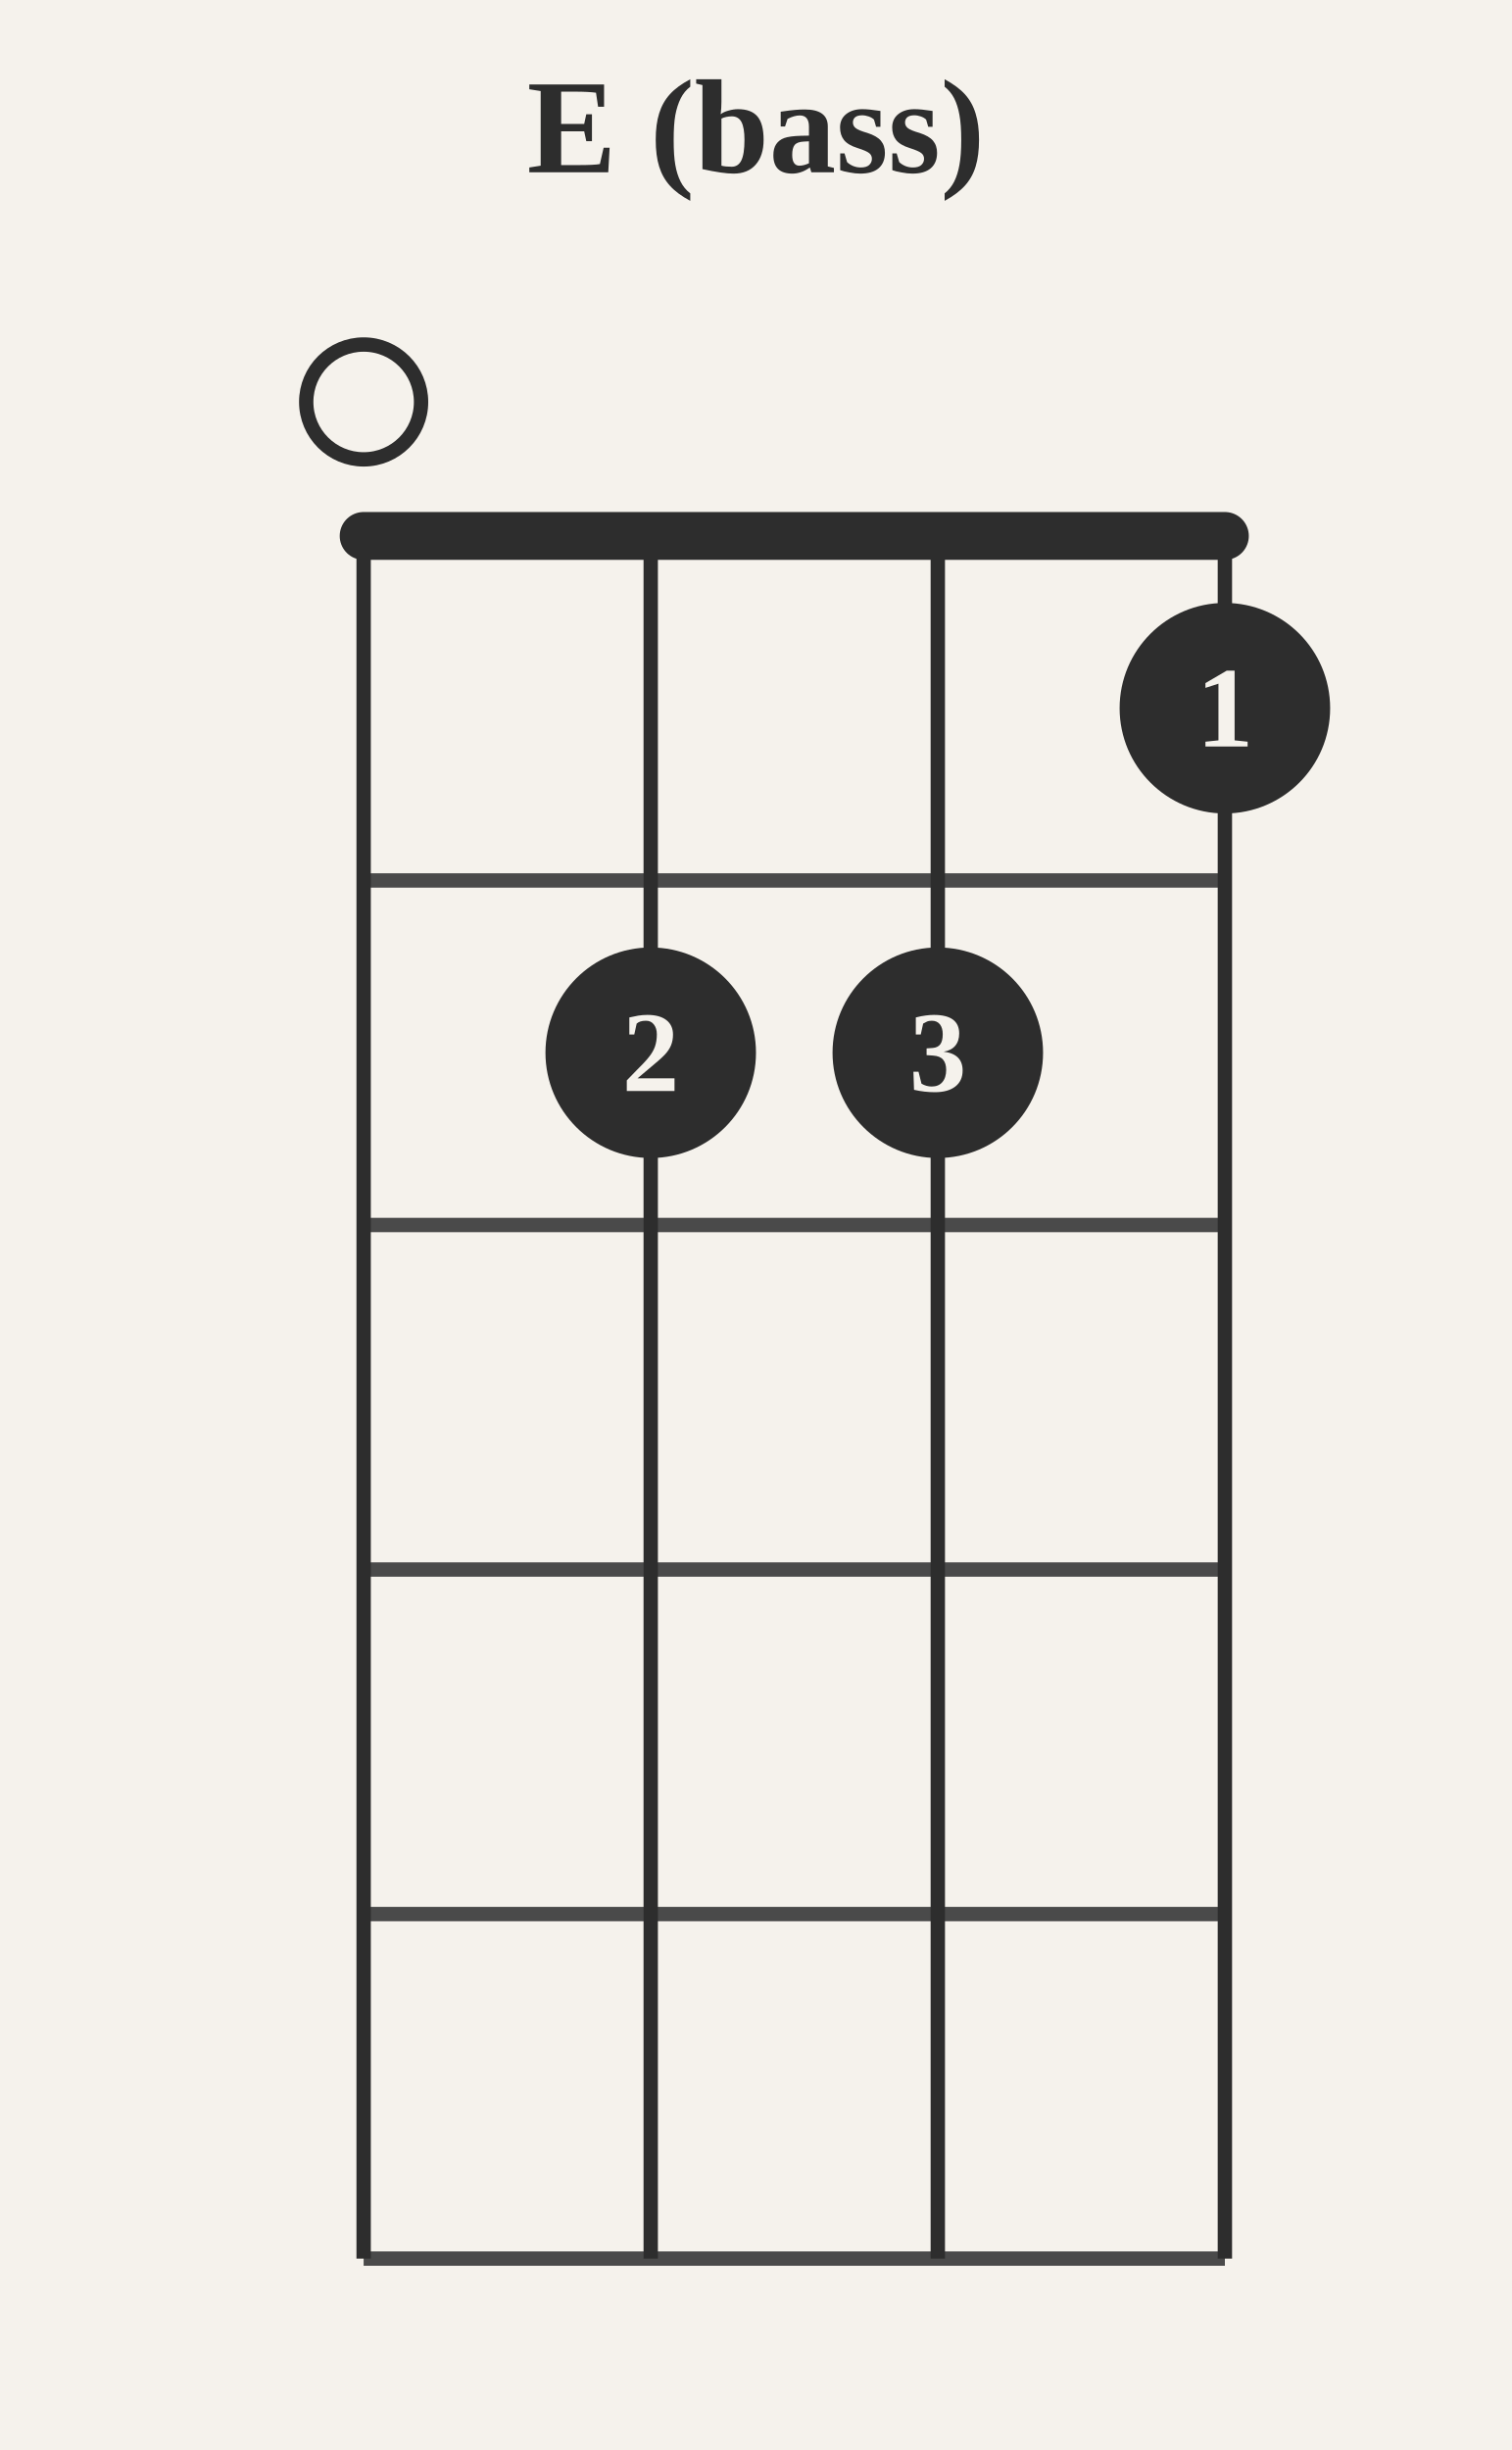
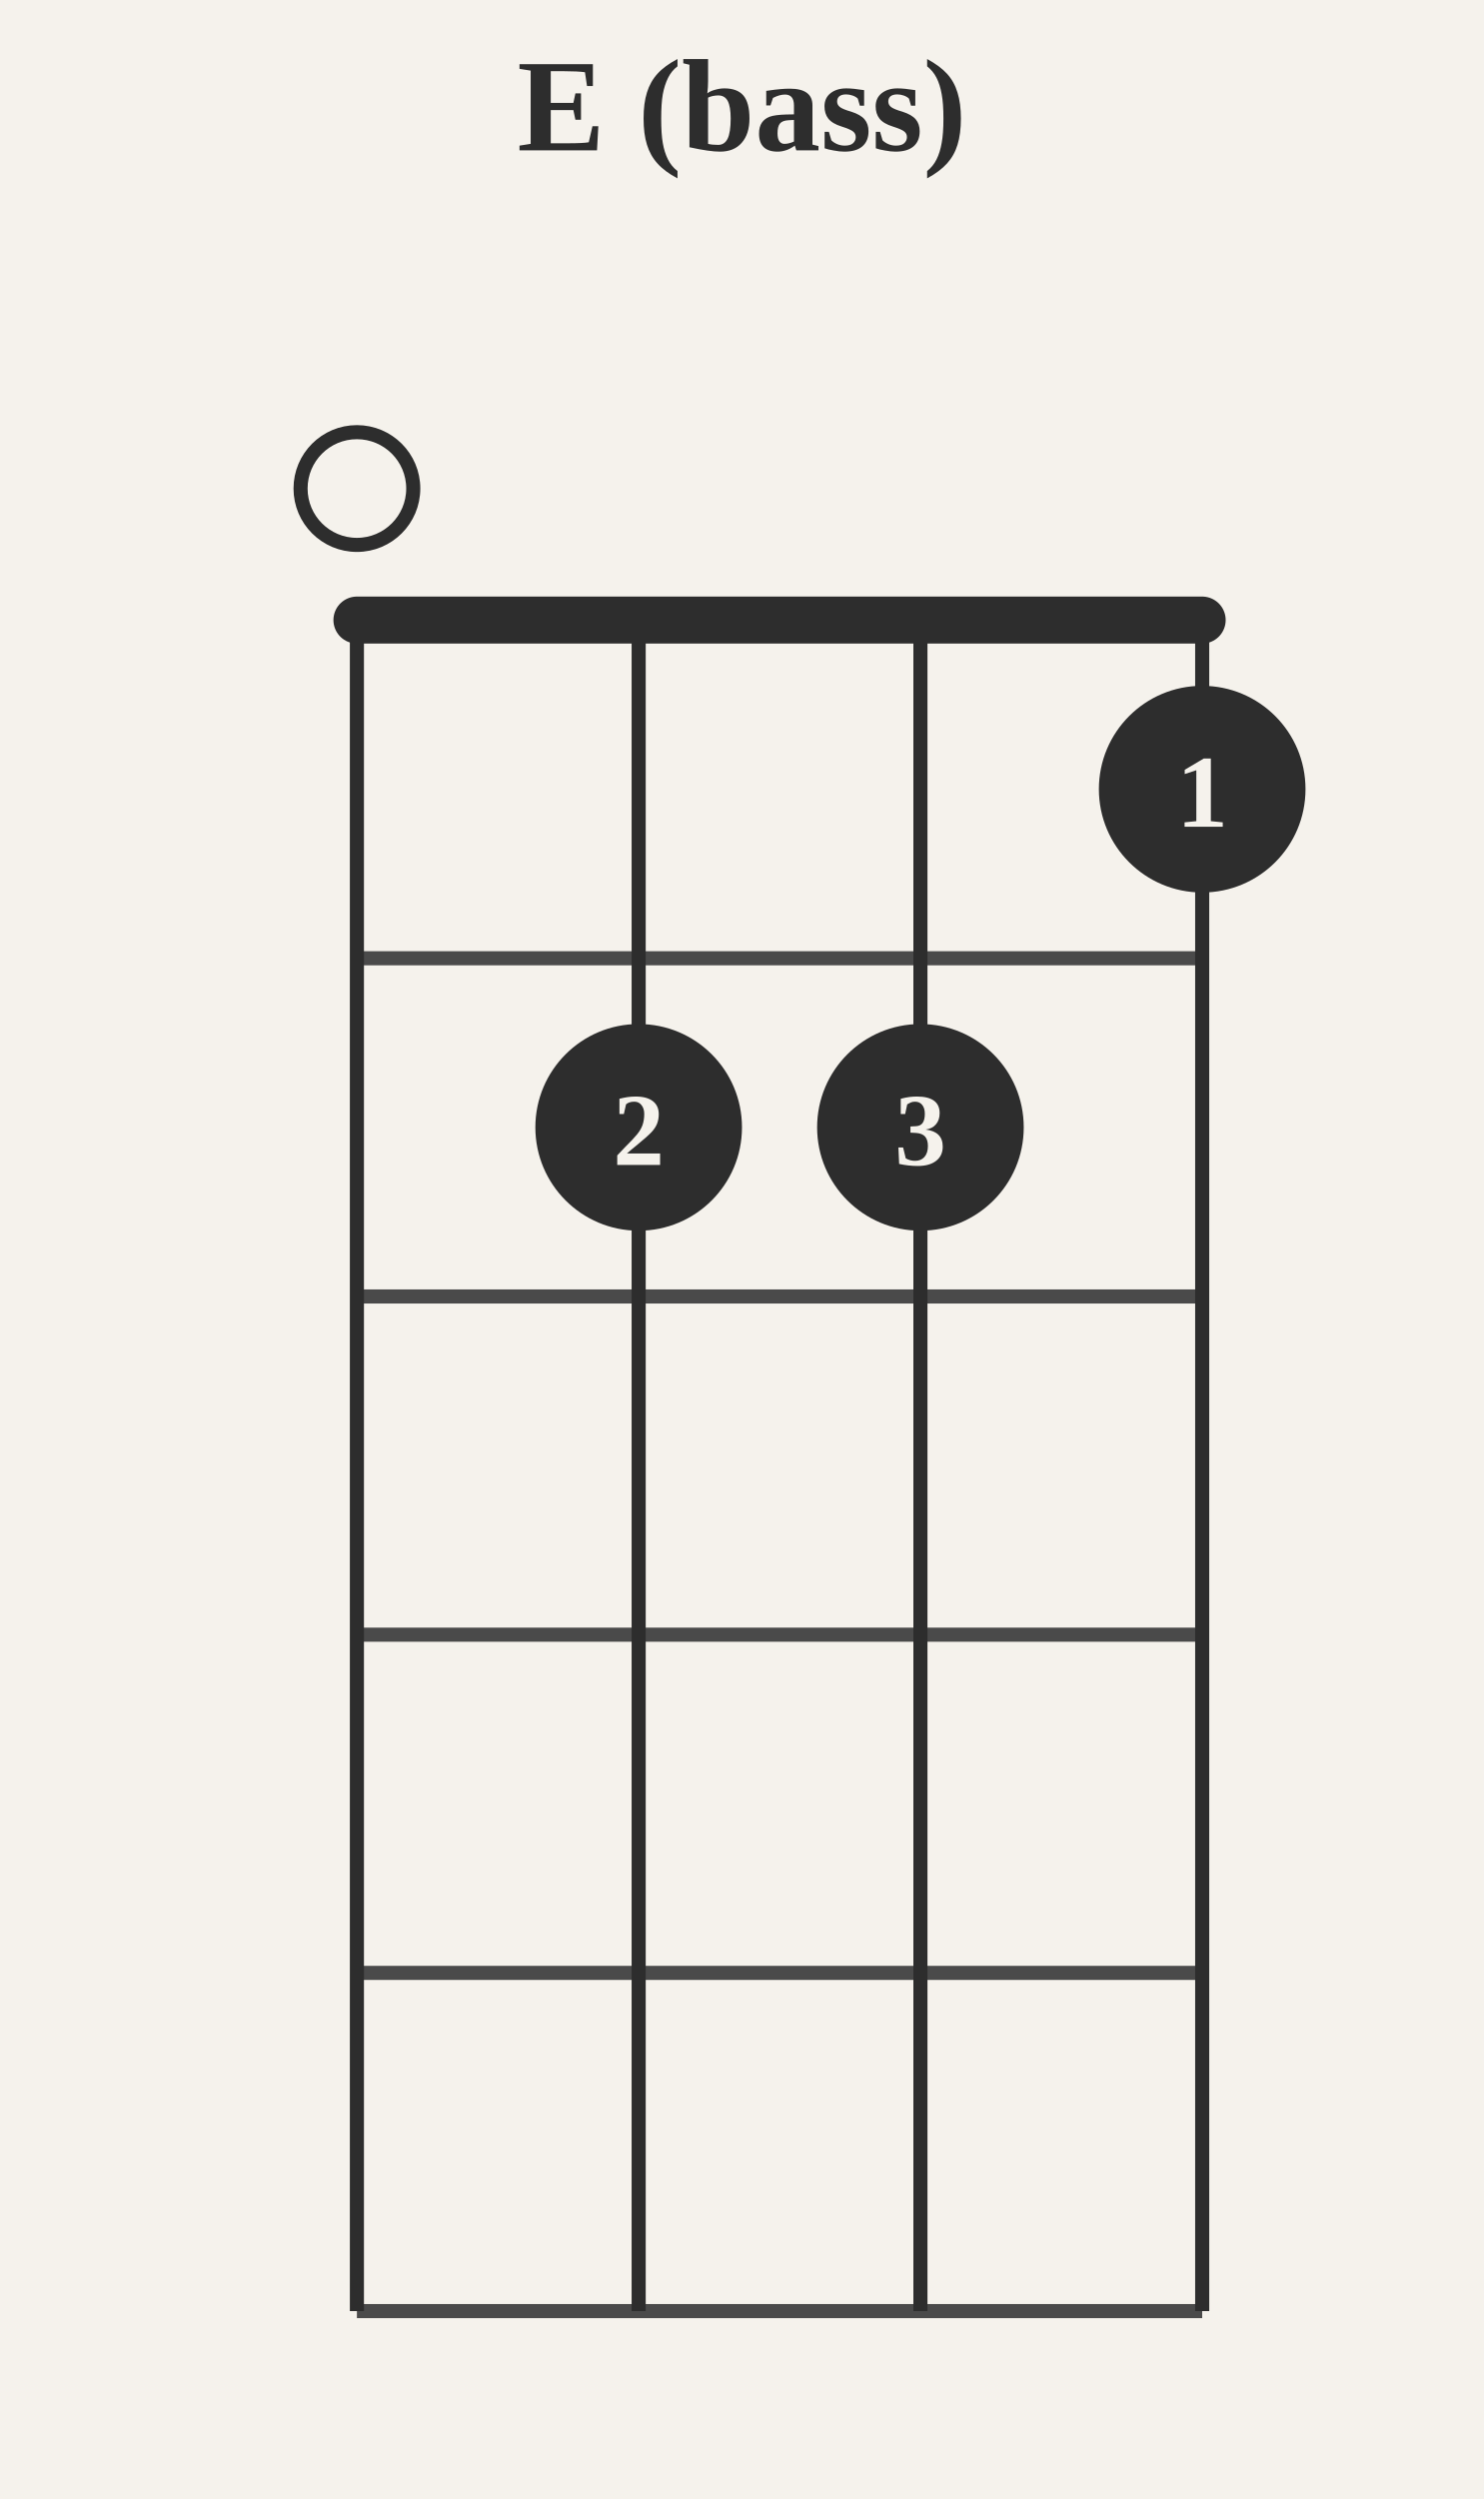
- <svg xmlns="http://www.w3.org/2000/svg" baseProfile="full" height="256" version="1.1" viewBox="0,0,158,256" width="158">
+ <svg xmlns="http://www.w3.org/2000/svg" baseProfile="full" height="266" version="1.1" viewBox="0,0,158,266" width="158">
  <defs />
-   <rect fill="#F5F2EC" height="256" width="158" x="0" y="0" />
-   <text fill="#2D2D2D" font-family="Georgia, &quot;Times New Roman&quot;, serif" font-size="14" font-weight="bold" text-anchor="middle" x="79.0" y="18">E (bass)</text>
-   <circle cx="38" cy="42" fill="none" r="6" stroke="#2D2D2D" stroke-width="1.5" />
-   <line stroke="#2D2D2D" stroke-linecap="round" stroke-width="5" x1="38" x2="128" y1="56" y2="56" />
-   <line stroke="#4A4A4A" stroke-width="1.5" x1="38" x2="128" y1="92" y2="92" />
-   <line stroke="#4A4A4A" stroke-width="1.5" x1="38" x2="128" y1="128" y2="128" />
-   <line stroke="#4A4A4A" stroke-width="1.5" x1="38" x2="128" y1="164" y2="164" />
-   <line stroke="#4A4A4A" stroke-width="1.5" x1="38" x2="128" y1="200" y2="200" />
-   <line stroke="#4A4A4A" stroke-width="1.5" x1="38" x2="128" y1="236" y2="236" />
-   <line stroke="#2D2D2D" stroke-width="1.5" x1="38" x2="38" y1="56" y2="236" />
-   <line stroke="#2D2D2D" stroke-width="1.5" x1="68" x2="68" y1="56" y2="236" />
-   <line stroke="#2D2D2D" stroke-width="1.5" x1="98" x2="98" y1="56" y2="236" />
-   <line stroke="#2D2D2D" stroke-width="1.5" x1="128" x2="128" y1="56" y2="236" />
-   <circle cx="68" cy="110.0" fill="#2D2D2D" r="11" />
-   <text fill="#F5F2EC" font-family="Georgia, &quot;Times New Roman&quot;, serif" font-size="12" font-weight="bold" text-anchor="middle" x="68" y="114.0">2</text>
-   <circle cx="98" cy="110.0" fill="#2D2D2D" r="11" />
-   <text fill="#F5F2EC" font-family="Georgia, &quot;Times New Roman&quot;, serif" font-size="12" font-weight="bold" text-anchor="middle" x="98" y="114.0">3</text>
-   <circle cx="128" cy="74.0" fill="#2D2D2D" r="11" />
-   <text fill="#F5F2EC" font-family="Georgia, &quot;Times New Roman&quot;, serif" font-size="12" font-weight="bold" text-anchor="middle" x="128" y="78.0">1</text>
+   <rect fill="#F5F2EC" height="266" width="158" x="0" y="0" />
+   <text fill="#2D2D2D" font-family="Georgia, &quot;Times New Roman&quot;, serif" font-size="14" font-weight="bold" text-anchor="middle" x="79.0" y="16">E (bass)</text>
+   <circle cx="38" cy="52" fill="none" r="6" stroke="#2D2D2D" stroke-width="1.5" />
+   <line stroke="#2D2D2D" stroke-linecap="round" stroke-width="5" x1="38" x2="128" y1="66" y2="66" />
+   <line stroke="#4A4A4A" stroke-width="1.5" x1="38" x2="128" y1="102" y2="102" />
+   <line stroke="#4A4A4A" stroke-width="1.5" x1="38" x2="128" y1="138" y2="138" />
+   <line stroke="#4A4A4A" stroke-width="1.5" x1="38" x2="128" y1="174" y2="174" />
+   <line stroke="#4A4A4A" stroke-width="1.5" x1="38" x2="128" y1="210" y2="210" />
+   <line stroke="#4A4A4A" stroke-width="1.5" x1="38" x2="128" y1="246" y2="246" />
+   <line stroke="#2D2D2D" stroke-width="1.5" x1="38" x2="38" y1="66" y2="246" />
+   <line stroke="#2D2D2D" stroke-width="1.5" x1="68" x2="68" y1="66" y2="246" />
+   <line stroke="#2D2D2D" stroke-width="1.5" x1="98" x2="98" y1="66" y2="246" />
+   <line stroke="#2D2D2D" stroke-width="1.5" x1="128" x2="128" y1="66" y2="246" />
+   <circle cx="68" cy="120.0" fill="#2D2D2D" r="11" />
+   <text fill="#F5F2EC" font-family="Georgia, &quot;Times New Roman&quot;, serif" font-size="11" font-weight="bold" text-anchor="middle" x="68" y="124.0">2</text>
+   <circle cx="98" cy="120.0" fill="#2D2D2D" r="11" />
+   <text fill="#F5F2EC" font-family="Georgia, &quot;Times New Roman&quot;, serif" font-size="11" font-weight="bold" text-anchor="middle" x="98" y="124.0">3</text>
+   <circle cx="128" cy="84.0" fill="#2D2D2D" r="11" />
+   <text fill="#F5F2EC" font-family="Georgia, &quot;Times New Roman&quot;, serif" font-size="11" font-weight="bold" text-anchor="middle" x="128" y="88.0">1</text>
</svg>
